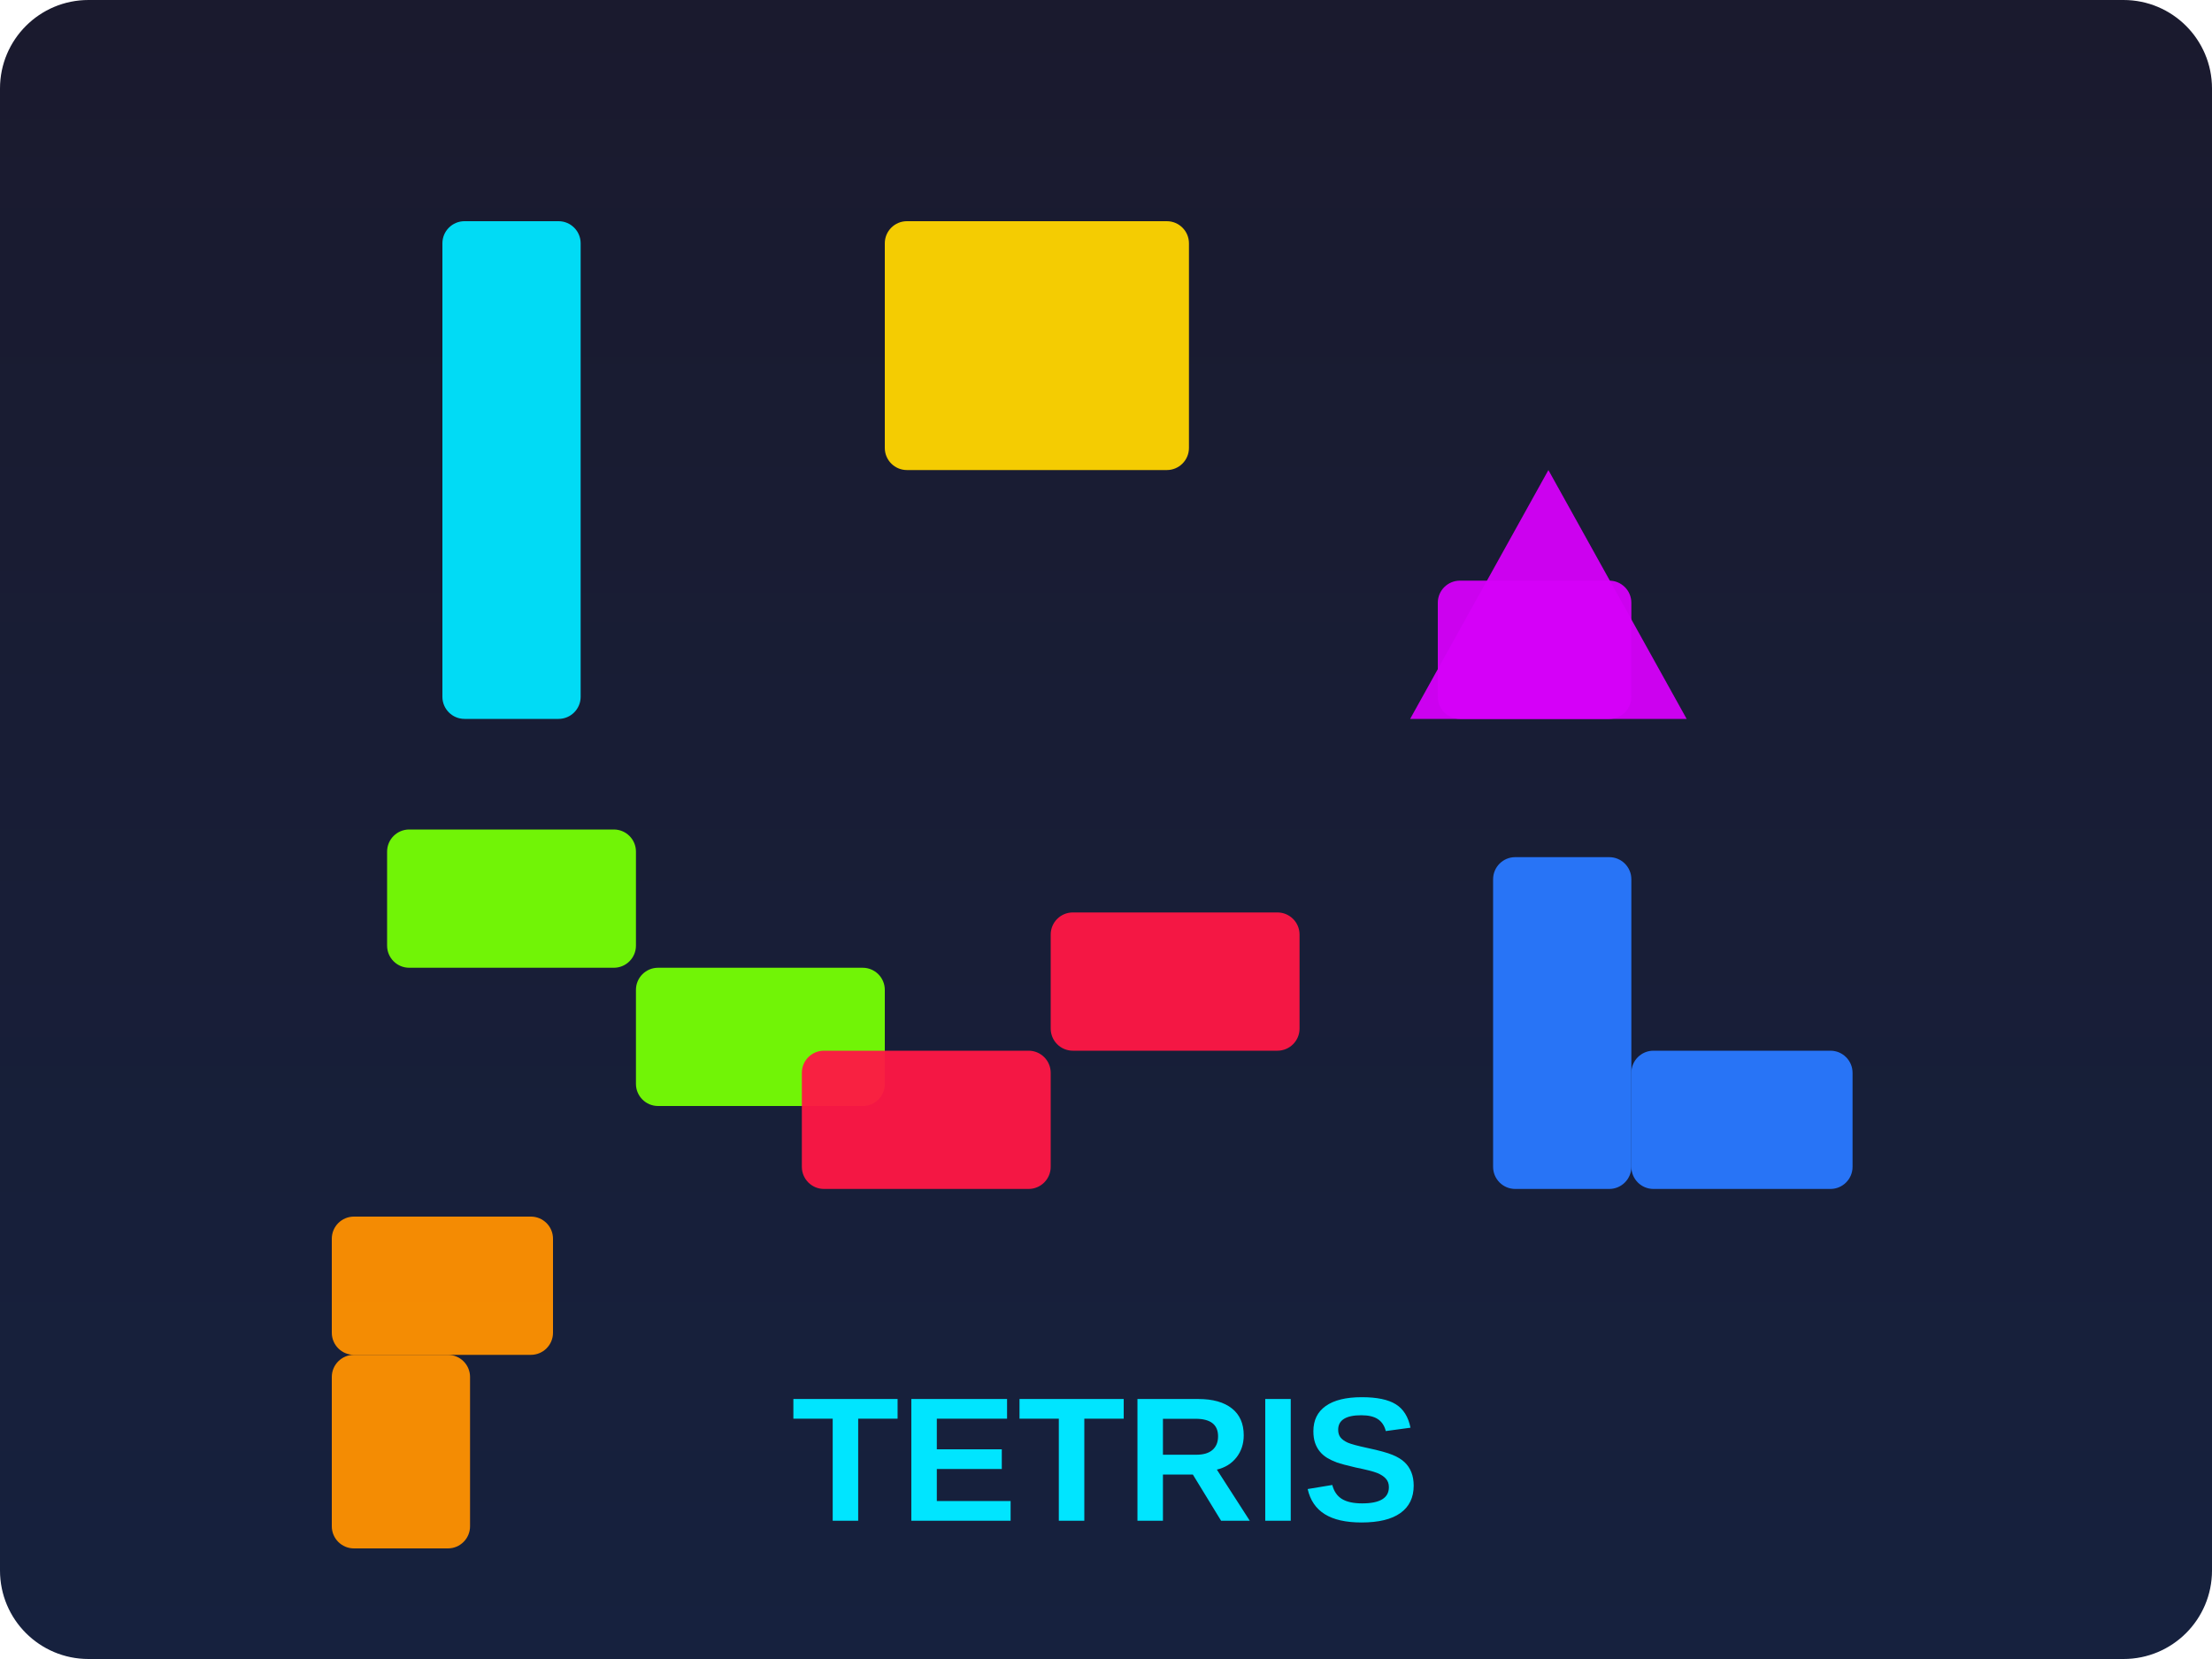
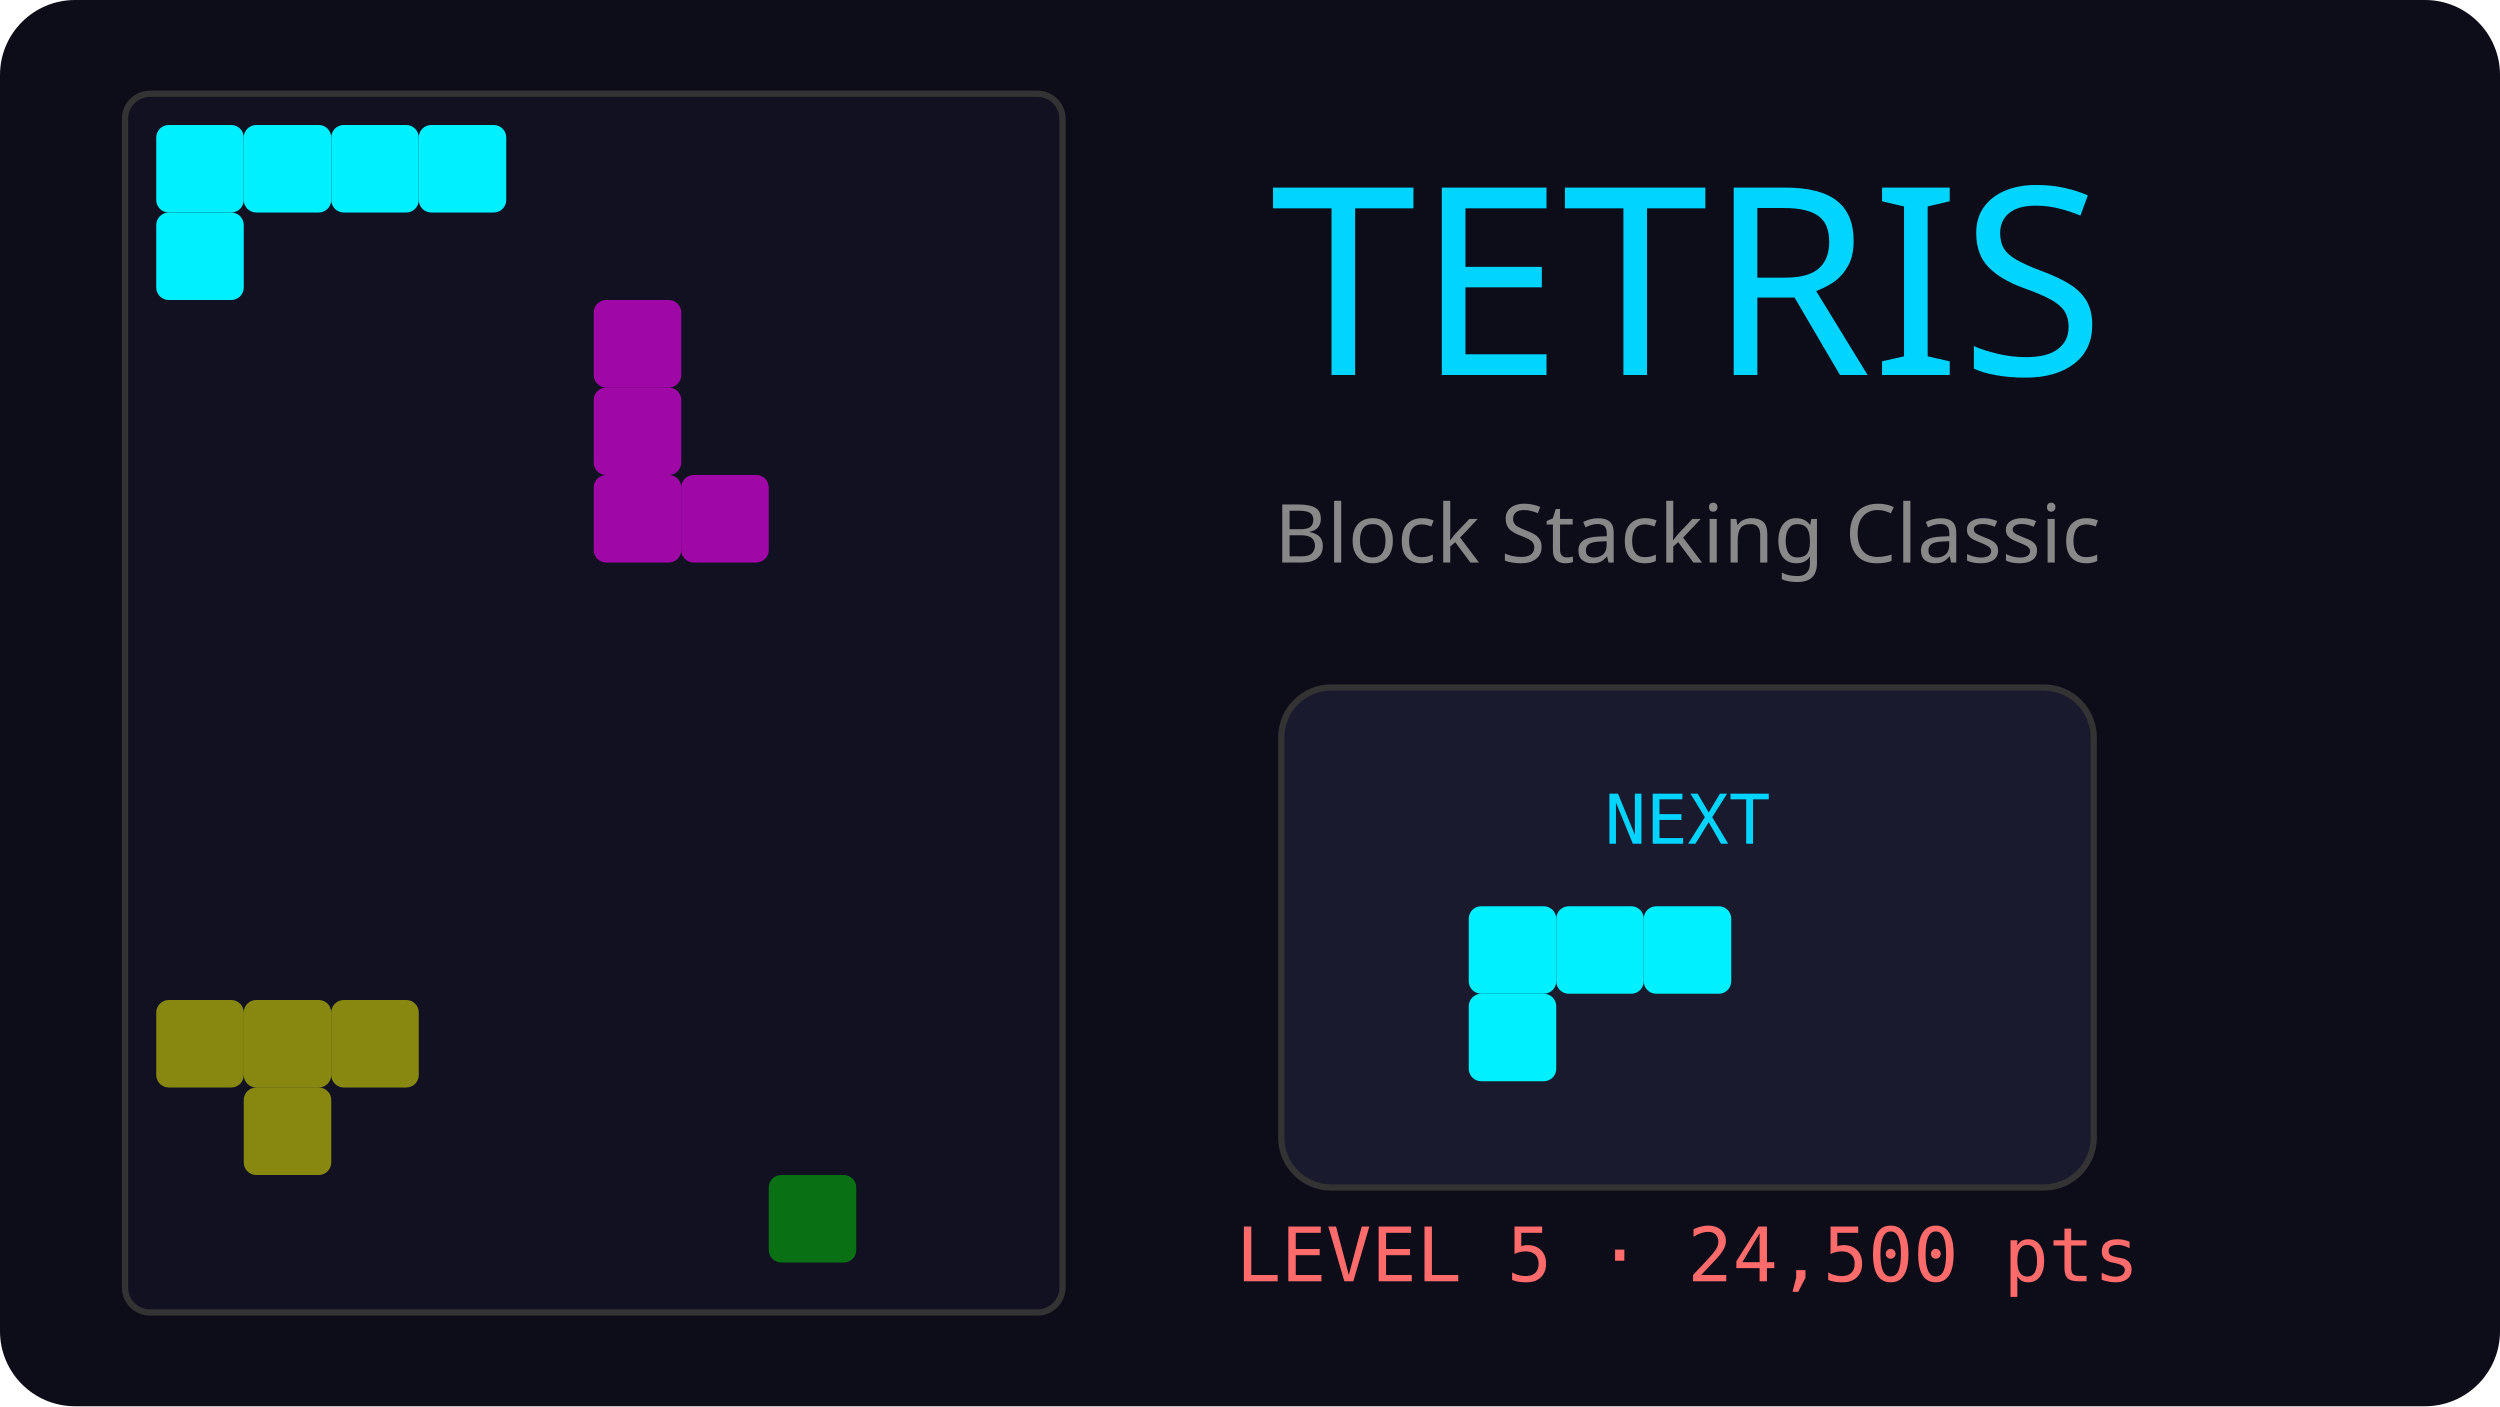
- <svg xmlns="http://www.w3.org/2000/svg" width="400" height="300" viewBox="0 0 400 300">
-   <defs>
-     <linearGradient id="bg" x1="0%" y1="0%" x2="0%" y2="100%">
-       <stop offset="0%" style="stop-color:#1a1a2e;stop-opacity:1" />
-       <stop offset="100%" style="stop-color:#16213e;stop-opacity:1" />
-     </linearGradient>
-   </defs>
-   <rect width="400" height="300" fill="url(#bg)" rx="16" />
-   <rect x="80" y="40" width="25" height="90" rx="4" fill="#00e5ff" opacity="0.95" />
-   <rect x="160" y="40" width="55" height="45" rx="4" fill="#ffd500" opacity="0.95" />
-   <polygon points="280,85 305,130 255,130" rx="4" fill="#d500f9" opacity="0.95" />
-   <rect x="260" y="105" width="35" height="25" rx="4" fill="#d500f9" opacity="0.95" />
-   <rect x="70" y="150" width="45" height="25" rx="4" fill="#76ff03" opacity="0.95" />
-   <rect x="115" y="175" width="45" height="25" rx="4" fill="#76ff03" opacity="0.95" />
-   <rect x="190" y="165" width="45" height="25" rx="4" fill="#ff1744" opacity="0.95" />
-   <rect x="145" y="190" width="45" height="25" rx="4" fill="#ff1744" opacity="0.95" />
-   <rect x="270" y="155" width="25" height="60" rx="4" fill="#2979ff" opacity="0.95" />
-   <rect x="295" y="190" width="40" height="25" rx="4" fill="#2979ff" opacity="0.95" />
-   <rect x="60" y="220" width="40" height="25" rx="4" fill="#ff9100" opacity="0.95" />
-   <rect x="60" y="245" width="25" height="35" rx="4" fill="#ff9100" opacity="0.95" />
-   <text x="200" y="275" font-family="Arial,sans-serif" font-size="32" font-weight="bold" text-anchor="middle" fill="#00e5ff">TETRIS</text>
+ <svg xmlns="http://www.w3.org/2000/svg" viewBox="0 0 400 225">
+   <rect width="400" height="225" fill="#0d0d1a" rx="12" />
+   <rect x="20" y="15" width="150" height="195" fill="#111122" stroke="#333" stroke-width="1" rx="4" />
+   <g transform="translate(25,20)">
+     <rect x="0" y="0" width="14" height="14" rx="2" fill="#00f0ff" />
+     <rect x="14" y="0" width="14" height="14" rx="2" fill="#00f0ff" />
+     <rect x="28" y="0" width="14" height="14" rx="2" fill="#00f0ff" />
+     <rect x="42" y="0" width="14" height="14" rx="2" fill="#00f0ff" />
+     <rect x="0" y="14" width="14" height="14" rx="2" fill="#00f0ff" />
+     <rect x="70" y="28" width="14" height="14" rx="2" fill="#ff00ff" opacity="0.6" />
+     <rect x="70" y="42" width="14" height="14" rx="2" fill="#ff00ff" opacity="0.6" />
+     <rect x="70" y="56" width="14" height="14" rx="2" fill="#ff00ff" opacity="0.6" />
+     <rect x="84" y="56" width="14" height="14" rx="2" fill="#ff00ff" opacity="0.6" />
+     <rect x="0" y="140" width="14" height="14" rx="2" fill="#ffff00" opacity="0.5" />
+     <rect x="14" y="140" width="14" height="14" rx="2" fill="#ffff00" opacity="0.5" />
+     <rect x="28" y="140" width="14" height="14" rx="2" fill="#ffff00" opacity="0.5" />
+     <rect x="14" y="154" width="14" height="14" rx="2" fill="#ffff00" opacity="0.5" />
+     <rect x="98" y="168" width="14" height="14" rx="2" fill="#00ff00" opacity="0.4" />
+   </g>
+   <text x="270" y="60" text-anchor="middle" font-family="Impact,sans-serif" font-size="42" fill="#00d4ff">TETRIS</text>
+   <text x="270" y="90" text-anchor="middle" font-family="sans-serif" font-size="13" fill="#888">Block Stacking Classic</text>
+   <rect x="205" y="110" width="130" height="80" rx="8" fill="#1a1a2e" stroke="#333" stroke-width="1" />
+   <text x="270" y="135" text-anchor="middle" font-family="monospace" font-size="11" fill="#00d4ff">NEXT</text>
+   <g transform="translate(235,145)">
+     <rect x="0" y="0" width="14" height="14" rx="2" fill="#00f0ff" />
+     <rect x="14" y="0" width="14" height="14" rx="2" fill="#00f0ff" />
+     <rect x="28" y="0" width="14" height="14" rx="2" fill="#00f0ff" />
+     <rect x="0" y="14" width="14" height="14" rx="2" fill="#00f0ff" />
+   </g>
+   <text x="270" y="205" text-anchor="middle" font-family="monospace" font-size="12" fill="#ff6b6b">LEVEL 5 · 24,500 pts</text>
</svg>
